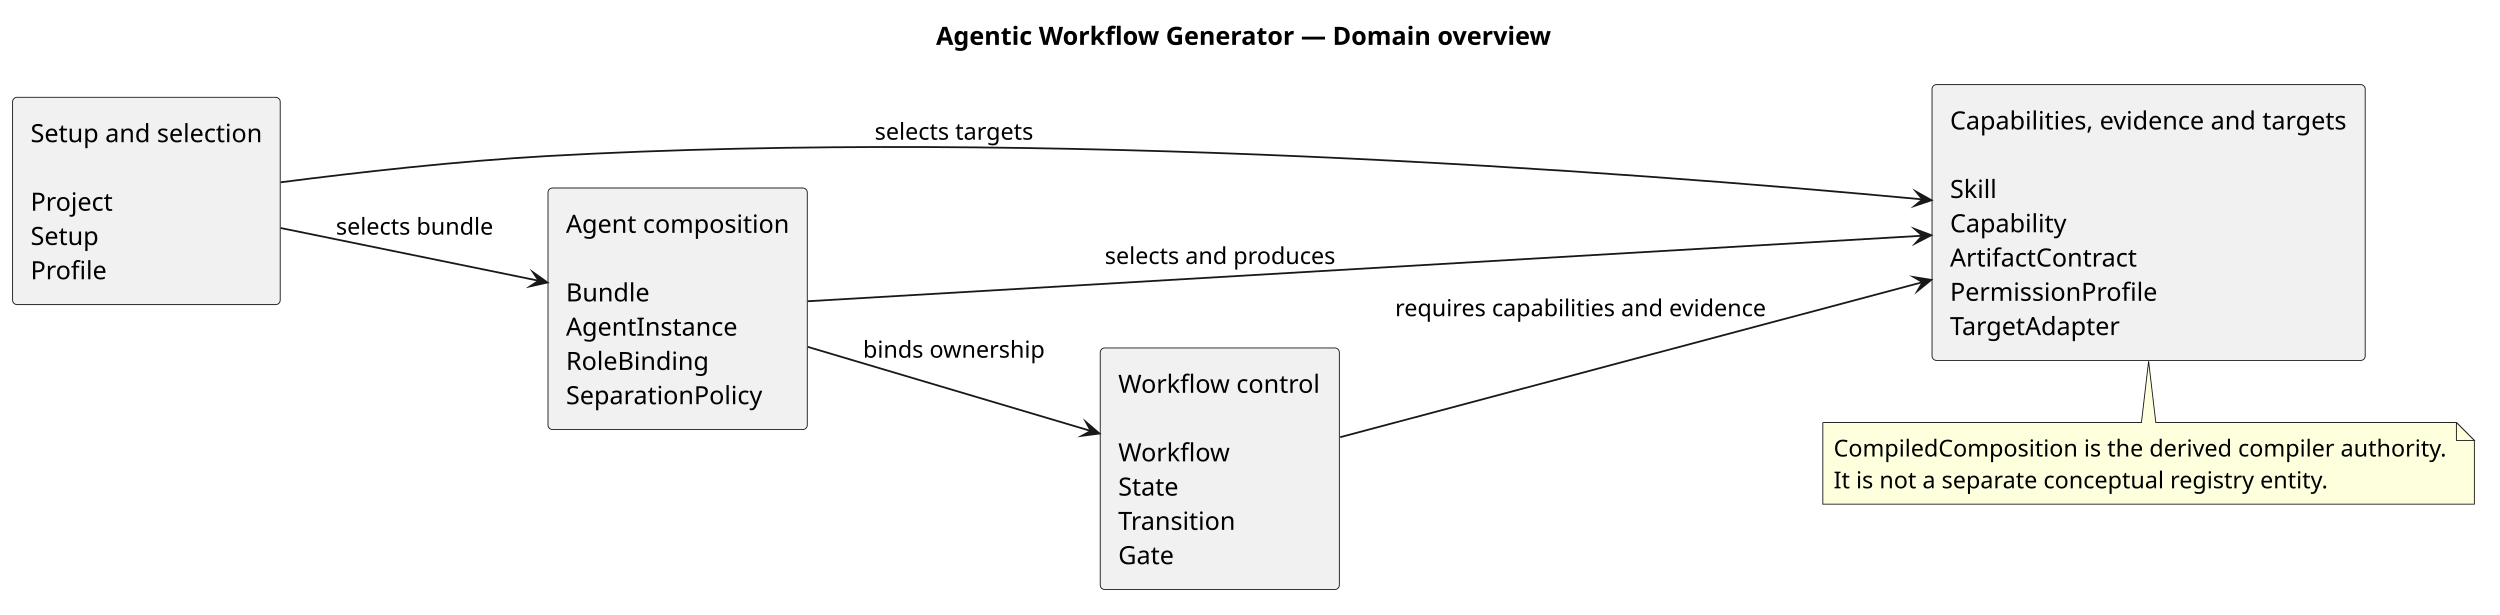
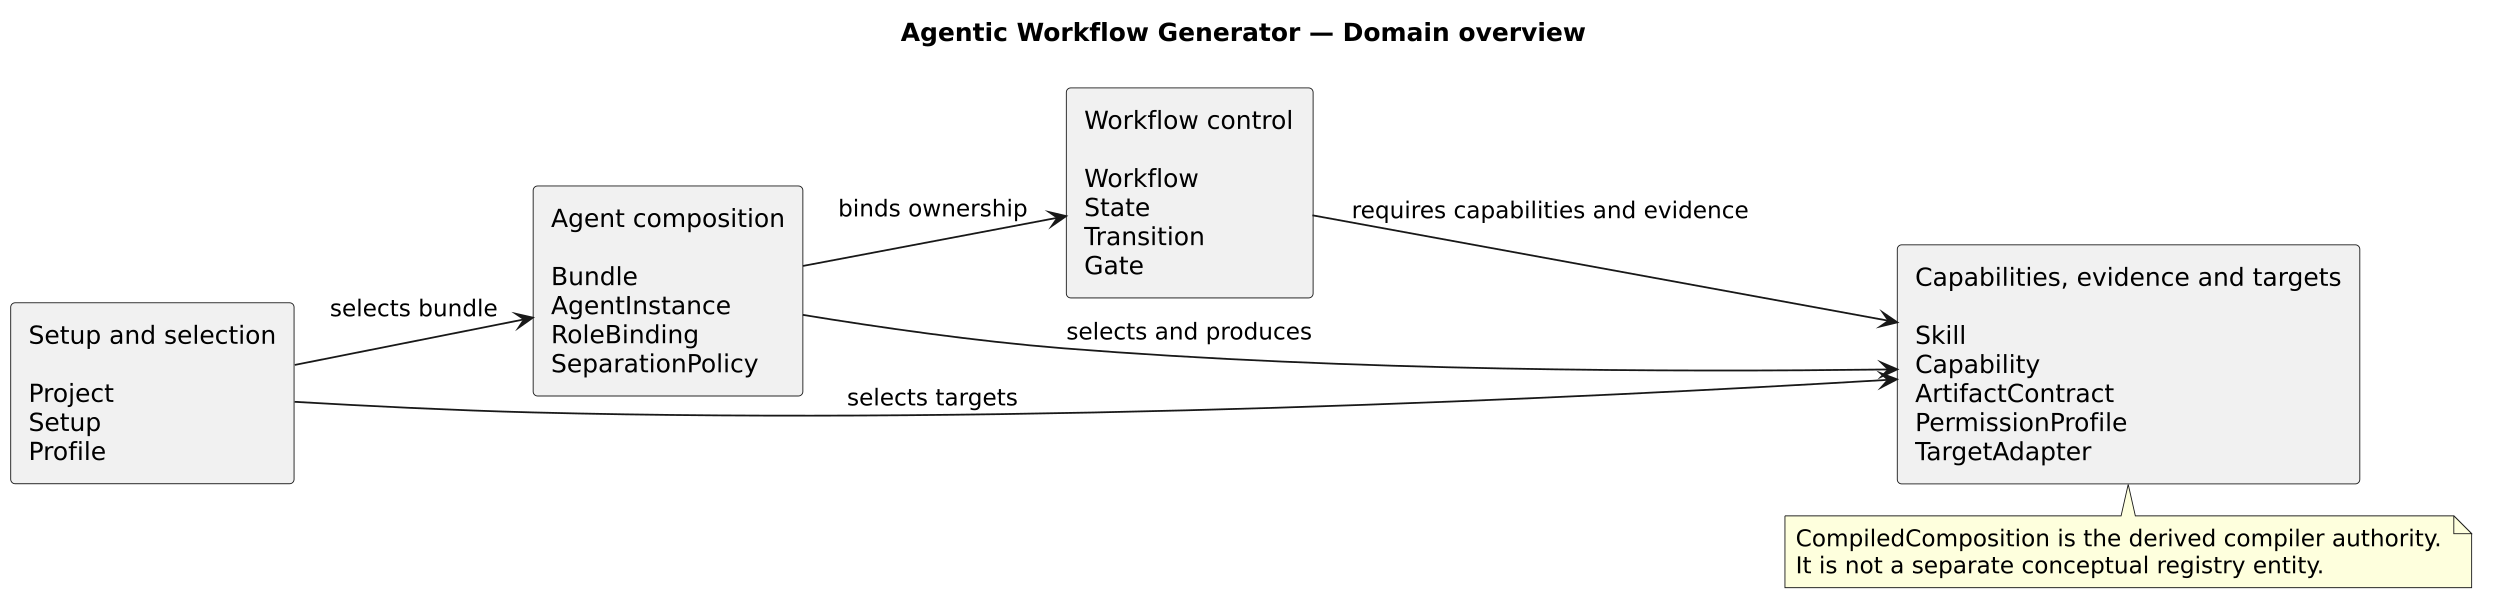
- <svg xmlns="http://www.w3.org/2000/svg" contentStyleType="text/css" data-diagram-type="DESCRIPTION" height="342px" preserveAspectRatio="none" style="width:1391px;height:342px;background:#FFFFFF;" version="1.1" viewBox="0 0 1391 342" width="1391px" zoomAndPan="magnify">
+ <svg xmlns="http://www.w3.org/2000/svg" contentStyleType="text/css" data-diagram-type="DESCRIPTION" height="330px" preserveAspectRatio="none" style="width:1402px;height:330px;background:#FFFFFF;" version="1.1" viewBox="0 0 1402 330" width="1402px" zoomAndPan="magnify">
  <defs />
  <g>
    <g class="title" data-source-line="2">
-       <text fill="#000000" font-family="sans-serif" font-size="14" font-weight="700" lengthAdjust="spacing" textLength="343.111" x="520.816" y="24.966">Agentic Workflow Generator — Domain overview</text>
+       <text fill="#000000" font-family="DejaVu Sans" font-size="14" font-weight="700" lengthAdjust="spacing" textLength="384.747" x="505.127" y="22.995">Agentic Workflow Generator — Domain overview</text>
    </g>
    <g class="entity" data-qualified-name="SELECTION" data-source-line="6" id="ent0001">
-       <rect fill="#F1F1F1" height="115.34" rx="2.5" ry="2.5" style="stroke:#181818;stroke-width:0.5;" width="148.911" x="7" y="54.138" />
-       <text fill="#000000" font-family="sans-serif" font-size="14" lengthAdjust="spacing" textLength="128.911" x="17" y="79.104">Setup and selection</text>
-       <text fill="#000000" font-family="sans-serif" font-size="14" lengthAdjust="spacing" textLength="3.64" x="17" y="98.172"> </text>
-       <text fill="#000000" font-family="sans-serif" font-size="14" lengthAdjust="spacing" textLength="46.004" x="17" y="117.24">Project</text>
-       <text fill="#000000" font-family="sans-serif" font-size="14" lengthAdjust="spacing" textLength="37.898" x="17" y="136.308">Setup</text>
-       <text fill="#000000" font-family="sans-serif" font-size="14" lengthAdjust="spacing" textLength="42.658" x="17" y="155.375">Profile</text>
+       <rect fill="#F1F1F1" height="101.484" rx="2.5" ry="2.5" style="stroke:#181818;stroke-width:0.5;" width="158.913" x="6" y="169.797" />
+       <text fill="#000000" font-family="DejaVu Sans" font-size="14" lengthAdjust="spacing" textLength="138.913" x="16" y="192.792">Setup and selection</text>
+       <text fill="#000000" font-family="DejaVu Sans" font-size="14" lengthAdjust="spacing" textLength="4.45" x="16" y="209.089"> </text>
+       <text fill="#000000" font-family="DejaVu Sans" font-size="14" lengthAdjust="spacing" textLength="48.453" x="16" y="225.386">Project</text>
+       <text fill="#000000" font-family="DejaVu Sans" font-size="14" lengthAdjust="spacing" textLength="40.749" x="16" y="241.683">Setup</text>
+       <text fill="#000000" font-family="DejaVu Sans" font-size="14" lengthAdjust="spacing" textLength="44.085" x="16" y="257.979">Profile</text>
    </g>
    <g class="entity" data-qualified-name="COMPOSITION" data-source-line="8" id="ent0002">
-       <rect fill="#F1F1F1" height="134.407" rx="2.5" ry="2.5" style="stroke:#181818;stroke-width:0.5;" width="144.263" x="304.91" y="104.598" />
-       <text fill="#000000" font-family="sans-serif" font-size="14" lengthAdjust="spacing" textLength="124.263" x="314.91" y="129.564">Agent composition</text>
-       <text fill="#000000" font-family="sans-serif" font-size="14" lengthAdjust="spacing" textLength="3.64" x="314.91" y="148.632"> </text>
-       <text fill="#000000" font-family="sans-serif" font-size="14" lengthAdjust="spacing" textLength="46.522" x="314.91" y="167.7">Bundle</text>
-       <text fill="#000000" font-family="sans-serif" font-size="14" lengthAdjust="spacing" textLength="95.438" x="314.91" y="186.768">AgentInstance</text>
-       <text fill="#000000" font-family="sans-serif" font-size="14" lengthAdjust="spacing" textLength="79.534" x="314.91" y="205.835">RoleBinding</text>
-       <text fill="#000000" font-family="sans-serif" font-size="14" lengthAdjust="spacing" textLength="109.494" x="314.91" y="224.903">SeparationPolicy</text>
+       <rect fill="#F1F1F1" height="117.781" rx="2.5" ry="2.5" style="stroke:#181818;stroke-width:0.5;" width="151.243" x="299" y="104.297" />
+       <text fill="#000000" font-family="DejaVu Sans" font-size="14" lengthAdjust="spacing" textLength="131.243" x="309" y="127.292">Agent composition</text>
+       <text fill="#000000" font-family="DejaVu Sans" font-size="14" lengthAdjust="spacing" textLength="4.45" x="309" y="143.589"> </text>
+       <text fill="#000000" font-family="DejaVu Sans" font-size="14" lengthAdjust="spacing" textLength="48.74" x="309" y="159.886">Bundle</text>
+       <text fill="#000000" font-family="DejaVu Sans" font-size="14" lengthAdjust="spacing" textLength="100.987" x="309" y="176.183">AgentInstance</text>
+       <text fill="#000000" font-family="DejaVu Sans" font-size="14" lengthAdjust="spacing" textLength="83.699" x="309" y="192.48">RoleBinding</text>
+       <text fill="#000000" font-family="DejaVu Sans" font-size="14" lengthAdjust="spacing" textLength="116.888" x="309" y="208.776">SeparationPolicy</text>
    </g>
    <g class="entity" data-qualified-name="WORKFLOW" data-source-line="10" id="ent0003">
-       <rect fill="#F1F1F1" height="134.407" rx="2.5" ry="2.5" style="stroke:#181818;stroke-width:0.5;" width="133.05" x="612.17" y="193.598" />
-       <text fill="#000000" font-family="sans-serif" font-size="14" lengthAdjust="spacing" textLength="113.05" x="622.17" y="218.564">Workflow control</text>
-       <text fill="#000000" font-family="sans-serif" font-size="14" lengthAdjust="spacing" textLength="3.64" x="622.17" y="237.632"> </text>
-       <text fill="#000000" font-family="sans-serif" font-size="14" lengthAdjust="spacing" textLength="62.65" x="622.17" y="256.7">Workflow</text>
-       <text fill="#000000" font-family="sans-serif" font-size="14" lengthAdjust="spacing" textLength="33.544" x="622.17" y="275.768">State</text>
-       <text fill="#000000" font-family="sans-serif" font-size="14" lengthAdjust="spacing" textLength="66.178" x="622.17" y="294.836">Transition</text>
-       <text fill="#000000" font-family="sans-serif" font-size="14" lengthAdjust="spacing" textLength="30.996" x="622.17" y="313.903">Gate</text>
+       <rect fill="#F1F1F1" height="117.781" rx="2.5" ry="2.5" style="stroke:#181818;stroke-width:0.5;" width="138.392" x="598" y="49.297" />
+       <text fill="#000000" font-family="DejaVu Sans" font-size="14" lengthAdjust="spacing" textLength="118.392" x="608" y="72.292">Workflow control</text>
+       <text fill="#000000" font-family="DejaVu Sans" font-size="14" lengthAdjust="spacing" textLength="4.45" x="608" y="88.589"> </text>
+       <text fill="#000000" font-family="DejaVu Sans" font-size="14" lengthAdjust="spacing" textLength="65.106" x="608" y="104.886">Workflow</text>
+       <text fill="#000000" font-family="DejaVu Sans" font-size="14" lengthAdjust="spacing" textLength="37.058" x="608" y="121.183">State</text>
+       <text fill="#000000" font-family="DejaVu Sans" font-size="14" lengthAdjust="spacing" textLength="69.761" x="608" y="137.48">Transition</text>
+       <text fill="#000000" font-family="DejaVu Sans" font-size="14" lengthAdjust="spacing" textLength="33.53" x="608" y="153.776">Gate</text>
    </g>
    <g class="entity" data-qualified-name="SUPPORT" data-source-line="12" id="ent0004">
-       <rect fill="#F1F1F1" height="153.475" rx="2.5" ry="2.5" style="stroke:#181818;stroke-width:0.5;" width="241.017" x="1074.98" y="47.068" />
-       <text fill="#000000" font-family="sans-serif" font-size="14" lengthAdjust="spacing" textLength="221.017" x="1084.98" y="72.034">Capabilities, evidence and targets</text>
-       <text fill="#000000" font-family="sans-serif" font-size="14" lengthAdjust="spacing" textLength="3.64" x="1084.98" y="91.102"> </text>
-       <text fill="#000000" font-family="sans-serif" font-size="14" lengthAdjust="spacing" textLength="25.998" x="1084.98" y="110.17">Skill</text>
-       <text fill="#000000" font-family="sans-serif" font-size="14" lengthAdjust="spacing" textLength="64.806" x="1084.98" y="129.238">Capability</text>
-       <text fill="#000000" font-family="sans-serif" font-size="14" lengthAdjust="spacing" textLength="104.272" x="1084.98" y="148.305">ArtifactContract</text>
-       <text fill="#000000" font-family="sans-serif" font-size="14" lengthAdjust="spacing" textLength="115.654" x="1084.98" y="167.373">PermissionProfile</text>
-       <text fill="#000000" font-family="sans-serif" font-size="14" lengthAdjust="spacing" textLength="95.732" x="1084.98" y="186.441">TargetAdapter</text>
+       <rect fill="#F1F1F1" height="134.078" rx="2.5" ry="2.5" style="stroke:#181818;stroke-width:0.5;" width="259.381" x="1064" y="137.297" />
+       <text fill="#000000" font-family="DejaVu Sans" font-size="14" lengthAdjust="spacing" textLength="239.381" x="1074" y="160.292">Capabilities, evidence and targets</text>
+       <text fill="#000000" font-family="DejaVu Sans" font-size="14" lengthAdjust="spacing" textLength="4.45" x="1074" y="176.589"> </text>
+       <text fill="#000000" font-family="DejaVu Sans" font-size="14" lengthAdjust="spacing" textLength="28.663" x="1074" y="192.886">Skill</text>
+       <text fill="#000000" font-family="DejaVu Sans" font-size="14" lengthAdjust="spacing" textLength="70.15" x="1074" y="209.183">Capability</text>
+       <text fill="#000000" font-family="DejaVu Sans" font-size="14" lengthAdjust="spacing" textLength="111.631" x="1074" y="225.48">ArtifactContract</text>
+       <text fill="#000000" font-family="DejaVu Sans" font-size="14" lengthAdjust="spacing" textLength="120.34" x="1074" y="241.776">PermissionProfile</text>
+       <text fill="#000000" font-family="DejaVu Sans" font-size="14" lengthAdjust="spacing" textLength="101.664" x="1074" y="258.073">TargetAdapter</text>
    </g>
    <g class="entity" data-qualified-name="GMN10" data-source-line="21" id="ent0011">
-       <path d="M1014.22,235.098 L1014.22,280.51 A0,0 0 0 0 1014.22,280.51 L1376.743,280.51 A0,0 0 0 0 1376.743,280.51 L1376.743,245.098 L1366.743,235.098 L1199.49,235.098 L1195.49,200.958 L1191.49,235.098 L1014.22,235.098 A0,0 0 0 0 1014.22,235.098" fill="#FEFFDD" style="stroke:#181818;stroke-width:0.5;" />
-       <path d="M1366.743,235.098 L1366.743,245.098 L1376.743,245.098 L1366.743,235.098" fill="#FEFFDD" style="stroke:#181818;stroke-width:0.5;" />
-       <text fill="#000000" font-family="sans-serif" font-size="13" lengthAdjust="spacing" textLength="341.523" x="1020.22" y="253.995">CompiledComposition is the derived compiler authority.</text>
-       <text fill="#000000" font-family="sans-serif" font-size="13" lengthAdjust="spacing" textLength="276.029" x="1020.22" y="271.701">It is not a separate conceptual registry entity.</text>
+       <path d="M1001,289.297 L1001,329.562 A0,0 0 0 0 1001,329.562 L1386.095,329.562 A0,0 0 0 0 1386.095,329.562 L1386.095,299.297 L1376.095,289.297 L1197.5,289.297 L1193.5,271.622 L1189.5,289.297 L1001,289.297 A0,0 0 0 0 1001,289.297" fill="#FEFFDD" style="stroke:#181818;stroke-width:0.5;" />
+       <path d="M1376.095,289.297 L1376.095,299.297 L1386.095,299.297 L1376.095,289.297" fill="#FEFFDD" style="stroke:#181818;stroke-width:0.5;" />
+       <text fill="#000000" font-family="DejaVu Sans" font-size="13" lengthAdjust="spacing" textLength="364.095" x="1007" y="306.364">CompiledComposition is the derived compiler authority.</text>
+       <text fill="#000000" font-family="DejaVu Sans" font-size="13" lengthAdjust="spacing" textLength="298.53" x="1007" y="321.497">It is not a separate conceptual registry entity.</text>
    </g>
-     <g class="link" data-entity-1="ent0001" data-entity-2="ent0002" data-link-type="dependency" data-source-line="14" id="lnk5">
-       <path d="M156.16,126.868 C201.6,136.158 254.681,146.997 299.691,156.197" fill="none" id="SELECTION-to-COMPOSITION" style="stroke:#181818;stroke-width:1;" />
-       <polygon fill="#181818" points="304.59,157.198,296.573,151.477,299.691,156.197,294.971,159.315,304.59,157.198" style="stroke:#181818;stroke-width:1;stroke-linejoin:miter;stroke-miterlimit:10;" />
-       <text fill="#000000" font-family="sans-serif" font-size="13" lengthAdjust="spacing" textLength="87.529" x="186.91" y="130.565">selects bundle</text>
+     <g class="link" data-entity-1="ent0001" data-entity-2="ent0002" data-link-type="dependency" id="lnk5">
+       <polygon fill="#181818" points="298.824,178.128,289.217,175.958,293.919,179.102,290.775,183.805,298.824,178.128" style="stroke:#181818;stroke-width:1;stroke-linejoin:miter;stroke-miterlimit:10;" />
+       <path d="M165.304,204.646 C206.956,196.374 252.901,187.249 293.919,179.102" fill="none" style="stroke:#181818;stroke-width:1;" />
+       <text fill="#000000" font-family="DejaVu Sans" font-size="13" lengthAdjust="spacing" textLength="94.123" x="185" y="177.364">selects bundle</text>
    </g>
-     <g class="link" data-entity-1="ent0001" data-entity-2="ent0004" data-link-type="dependency" data-source-line="15" id="lnk6">
-       <path d="M156.18,101.428 C199.41,95.858 255.15,89.588 304.91,86.808 C580.2,71.388 898.772,94.952 1069.672,110.942" fill="none" id="SELECTION-to-SUPPORT" style="stroke:#181818;stroke-width:1;" />
-       <polygon fill="#181818" points="1074.65,111.408,1066.062,106.587,1069.672,110.942,1065.316,114.552,1074.65,111.408" style="stroke:#181818;stroke-width:1;stroke-linejoin:miter;stroke-miterlimit:10;" />
-       <text fill="#000000" font-family="sans-serif" font-size="13" lengthAdjust="spacing" textLength="88.387" x="486.67" y="77.745">selects targets</text>
+     <g class="link" data-entity-1="ent0001" data-entity-2="ent0004" data-link-type="dependency" id="lnk6">
+       <polygon fill="#181818" points="1063.781,212.716,1054.56,209.257,1058.79,213.013,1055.034,217.243,1063.781,212.716" style="stroke:#181818;stroke-width:1;stroke-linejoin:miter;stroke-miterlimit:10;" />
+       <path d="M165.177,225.341 C205.223,227.662 254.685,230.151 299,231.297 C571.271,238.339 885.164,223.333 1058.79,213.013" fill="none" style="stroke:#181818;stroke-width:1;" />
+       <text fill="#000000" font-family="DejaVu Sans" font-size="13" lengthAdjust="spacing" textLength="96.059" x="475" y="227.364">selects targets</text>
    </g>
-     <g class="link" data-entity-1="ent0002" data-entity-2="ent0003" data-link-type="dependency" data-source-line="16" id="lnk7">
-       <path d="M449.44,193.008 C498.69,207.638 558.887,225.514 606.927,239.784" fill="none" id="COMPOSITION-to-WORKFLOW" style="stroke:#181818;stroke-width:1;" />
-       <polygon fill="#181818" points="611.72,241.208,604.232,234.811,606.927,239.784,601.954,242.48,611.72,241.208" style="stroke:#181818;stroke-width:1;stroke-linejoin:miter;stroke-miterlimit:10;" />
-       <text fill="#000000" font-family="sans-serif" font-size="13" lengthAdjust="spacing" textLength="101.413" x="480.17" y="199.025">binds ownership</text>
+     <g class="link" data-entity-1="ent0002" data-entity-2="ent0003" data-link-type="dependency" id="lnk7">
+       <polygon fill="#181818" points="597.905,121.189,588.318,118.933,592.992,122.119,589.806,126.794,597.905,121.189" style="stroke:#181818;stroke-width:1;stroke-linejoin:miter;stroke-miterlimit:10;" />
+       <path d="M450.311,149.133 C495.869,140.507 548.713,130.503 592.992,122.119" fill="none" style="stroke:#181818;stroke-width:1;" />
+       <text fill="#000000" font-family="DejaVu Sans" font-size="13" lengthAdjust="spacing" textLength="106.304" x="470" y="121.364">binds ownership</text>
    </g>
-     <g class="link" data-entity-1="ent0002" data-entity-2="ent0004" data-link-type="dependency" data-source-line="17" id="lnk8">
-       <path d="M449.42,167.608 C589.59,159.368 897.129,141.281 1069.549,131.151" fill="none" id="COMPOSITION-to-SUPPORT" style="stroke:#181818;stroke-width:1;" />
-       <polygon fill="#181818" points="1074.54,130.858,1065.321,127.393,1069.549,131.151,1065.79,135.379,1074.54,130.858" style="stroke:#181818;stroke-width:1;stroke-linejoin:miter;stroke-miterlimit:10;" />
-       <text fill="#000000" font-family="sans-serif" font-size="13" lengthAdjust="spacing" textLength="128.544" x="614.7" y="146.895">selects and produces</text>
+     <g class="link" data-entity-1="ent0002" data-entity-2="ent0004" data-link-type="dependency" id="lnk8">
+       <polygon fill="#181818" points="1063.988,207.135,1054.938,203.25,1058.989,207.199,1055.04,211.249,1063.988,207.135" style="stroke:#181818;stroke-width:1;stroke-linejoin:miter;stroke-miterlimit:10;" />
+       <path d="M450.242,176.591 C492.81,183.547 547.222,191.406 596,195.297 C756.93,208.135 938.032,208.739 1058.989,207.199" fill="none" style="stroke:#181818;stroke-width:1;" />
+       <text fill="#000000" font-family="DejaVu Sans" font-size="13" lengthAdjust="spacing" textLength="138.081" x="598" y="190.364">selects and produces</text>
    </g>
-     <g class="link" data-entity-1="ent0003" data-entity-2="ent0004" data-link-type="dependency" data-source-line="18" id="lnk9">
-       <path d="M745.68,243.248 C828.5,221.208 967.258,184.274 1069.718,157.004" fill="none" id="WORKFLOW-to-SUPPORT" style="stroke:#181818;stroke-width:1;" />
-       <polygon fill="#181818" points="1074.55,155.718,1064.824,154.167,1069.718,157.004,1066.882,161.898,1074.55,155.718" style="stroke:#181818;stroke-width:1;stroke-linejoin:miter;stroke-miterlimit:10;" />
-       <text fill="#000000" font-family="sans-serif" font-size="13" lengthAdjust="spacing" textLength="207.181" x="776.22" y="175.935">requires capabilities and evidence</text>
+     <g class="link" data-entity-1="ent0003" data-entity-2="ent0004" data-link-type="dependency" id="lnk9">
+       <polygon fill="#181818" points="1064,180.777,1055.867,175.222,1059.082,179.877,1054.427,183.092,1064,180.777" style="stroke:#181818;stroke-width:1;stroke-linejoin:miter;stroke-miterlimit:10;" />
+       <path d="M736.032,120.749 C818.839,135.905 955.506,160.919 1059.082,179.877" fill="none" style="stroke:#181818;stroke-width:1;" />
+       <text fill="#000000" font-family="DejaVu Sans" font-size="13" lengthAdjust="spacing" textLength="223.253" x="758" y="122.364">requires capabilities and evidence</text>
    </g>
  </g>
</svg>
